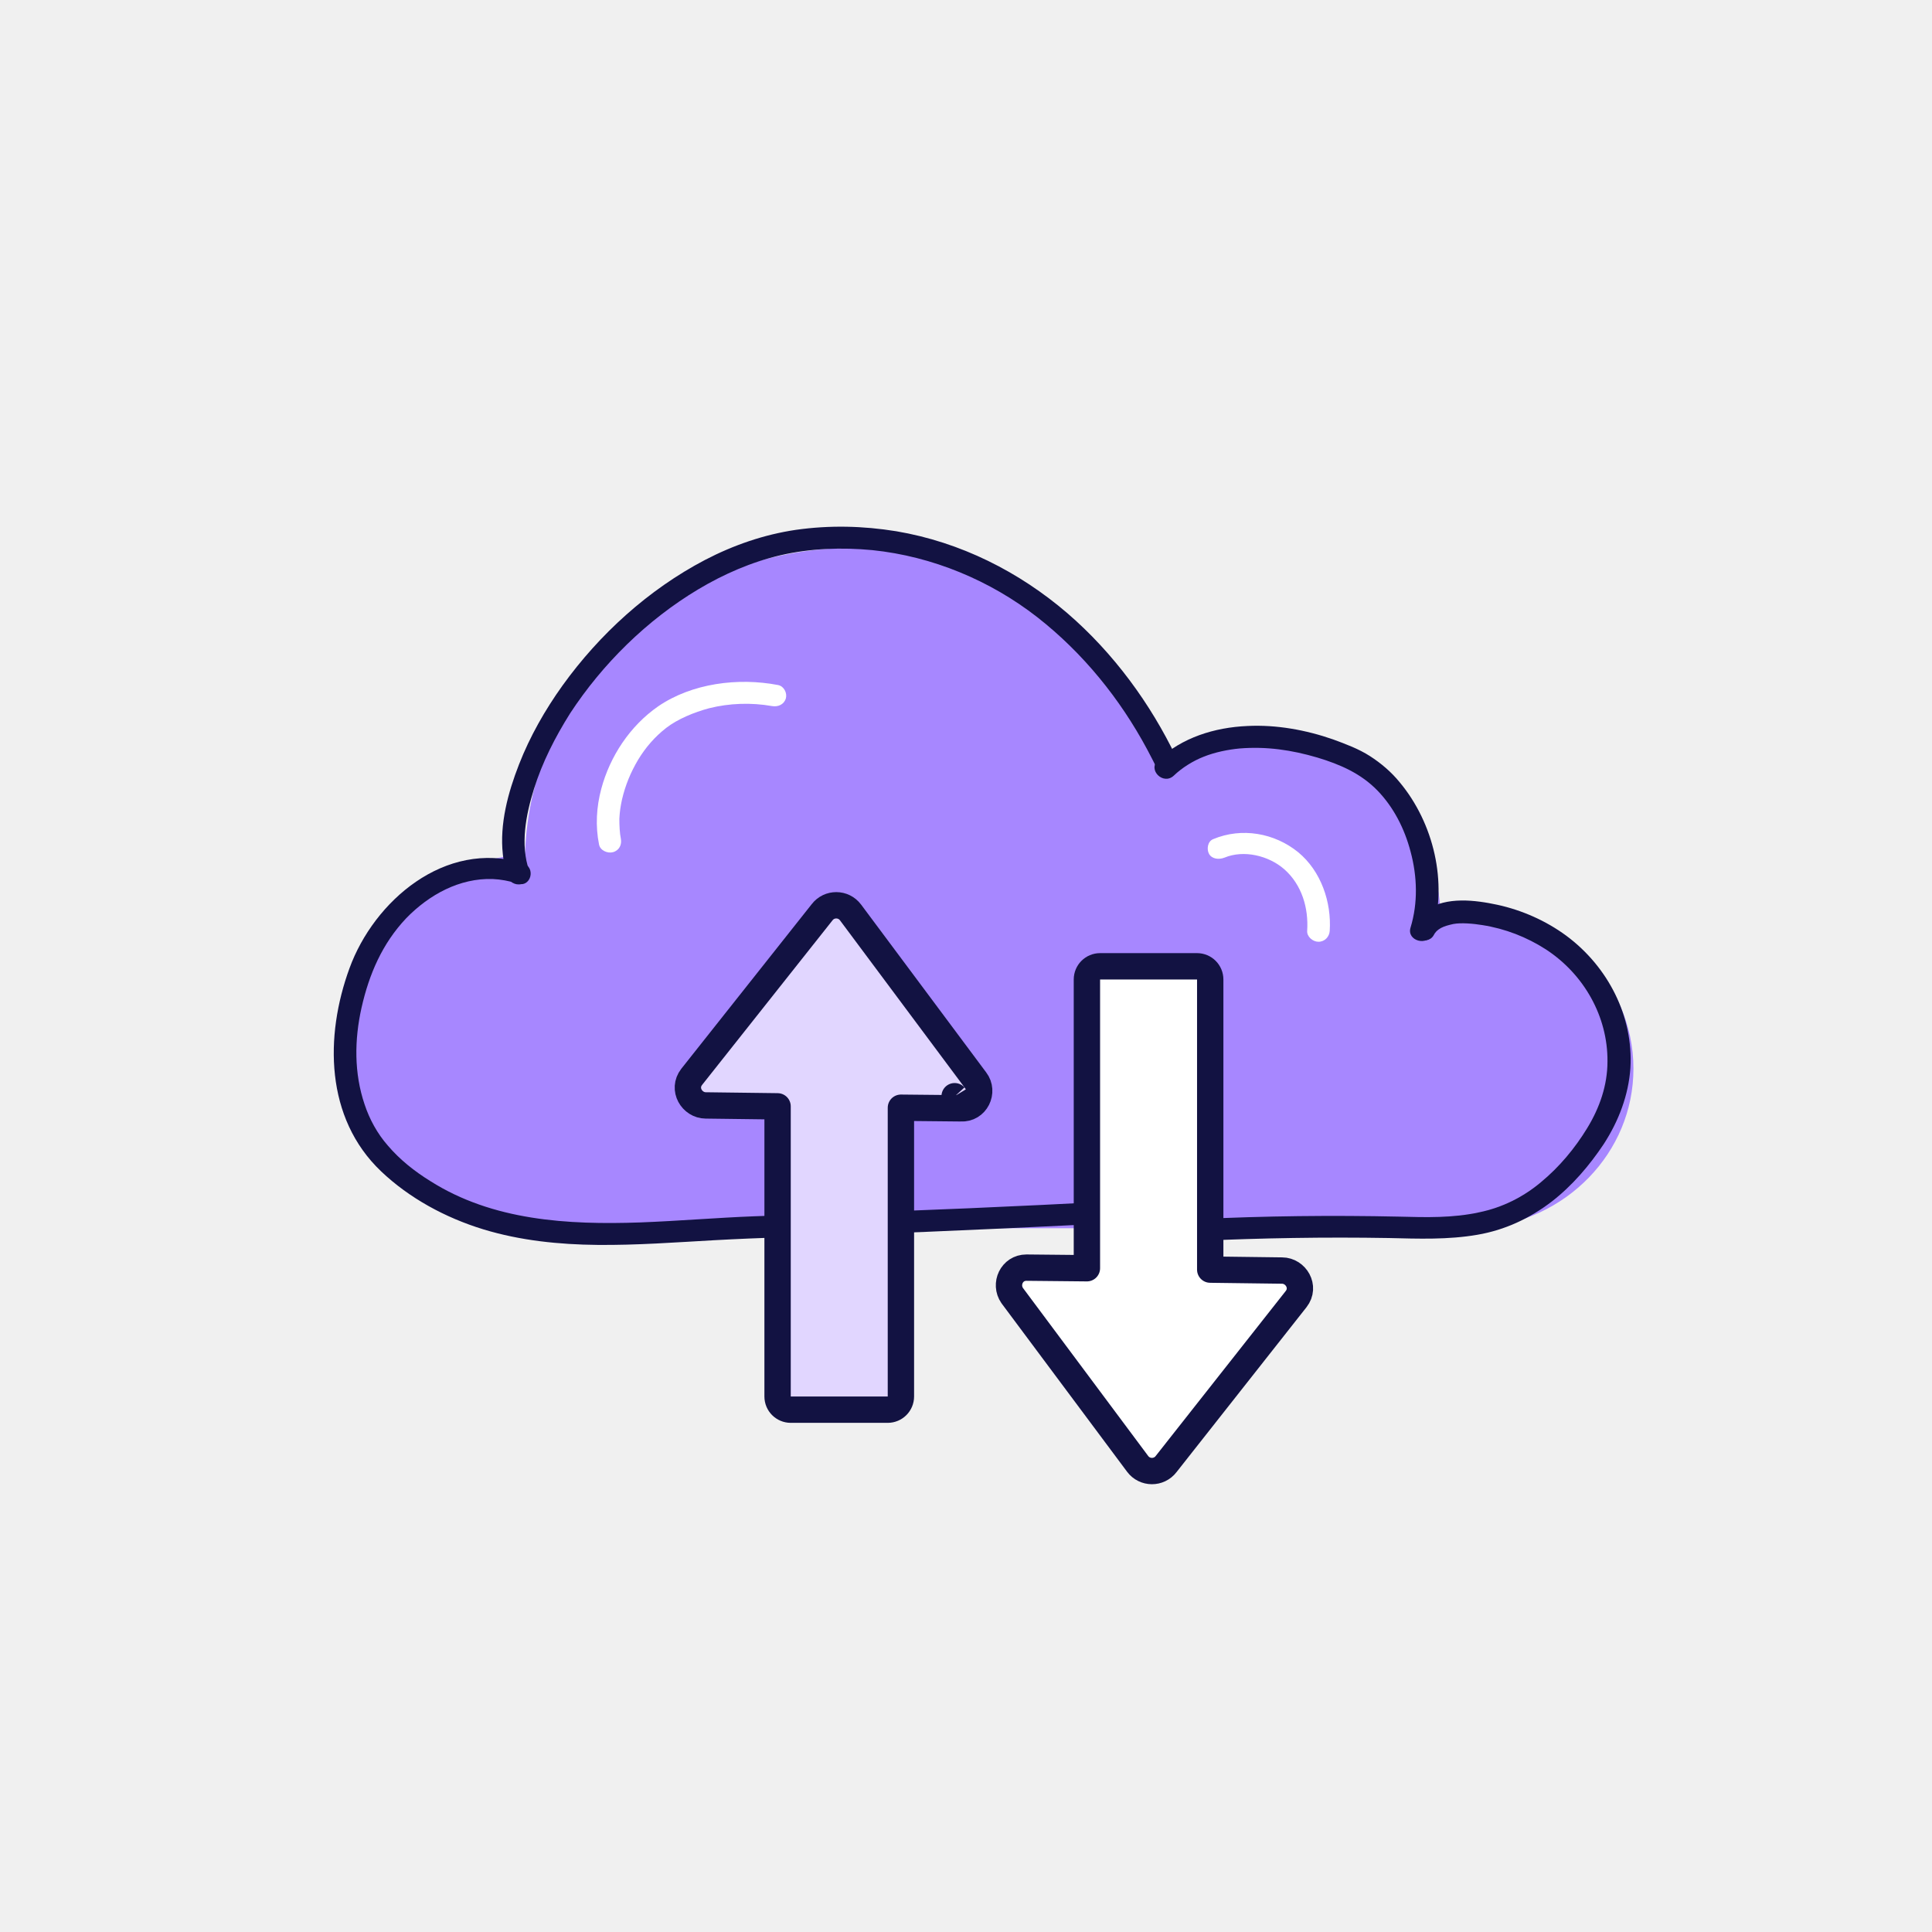
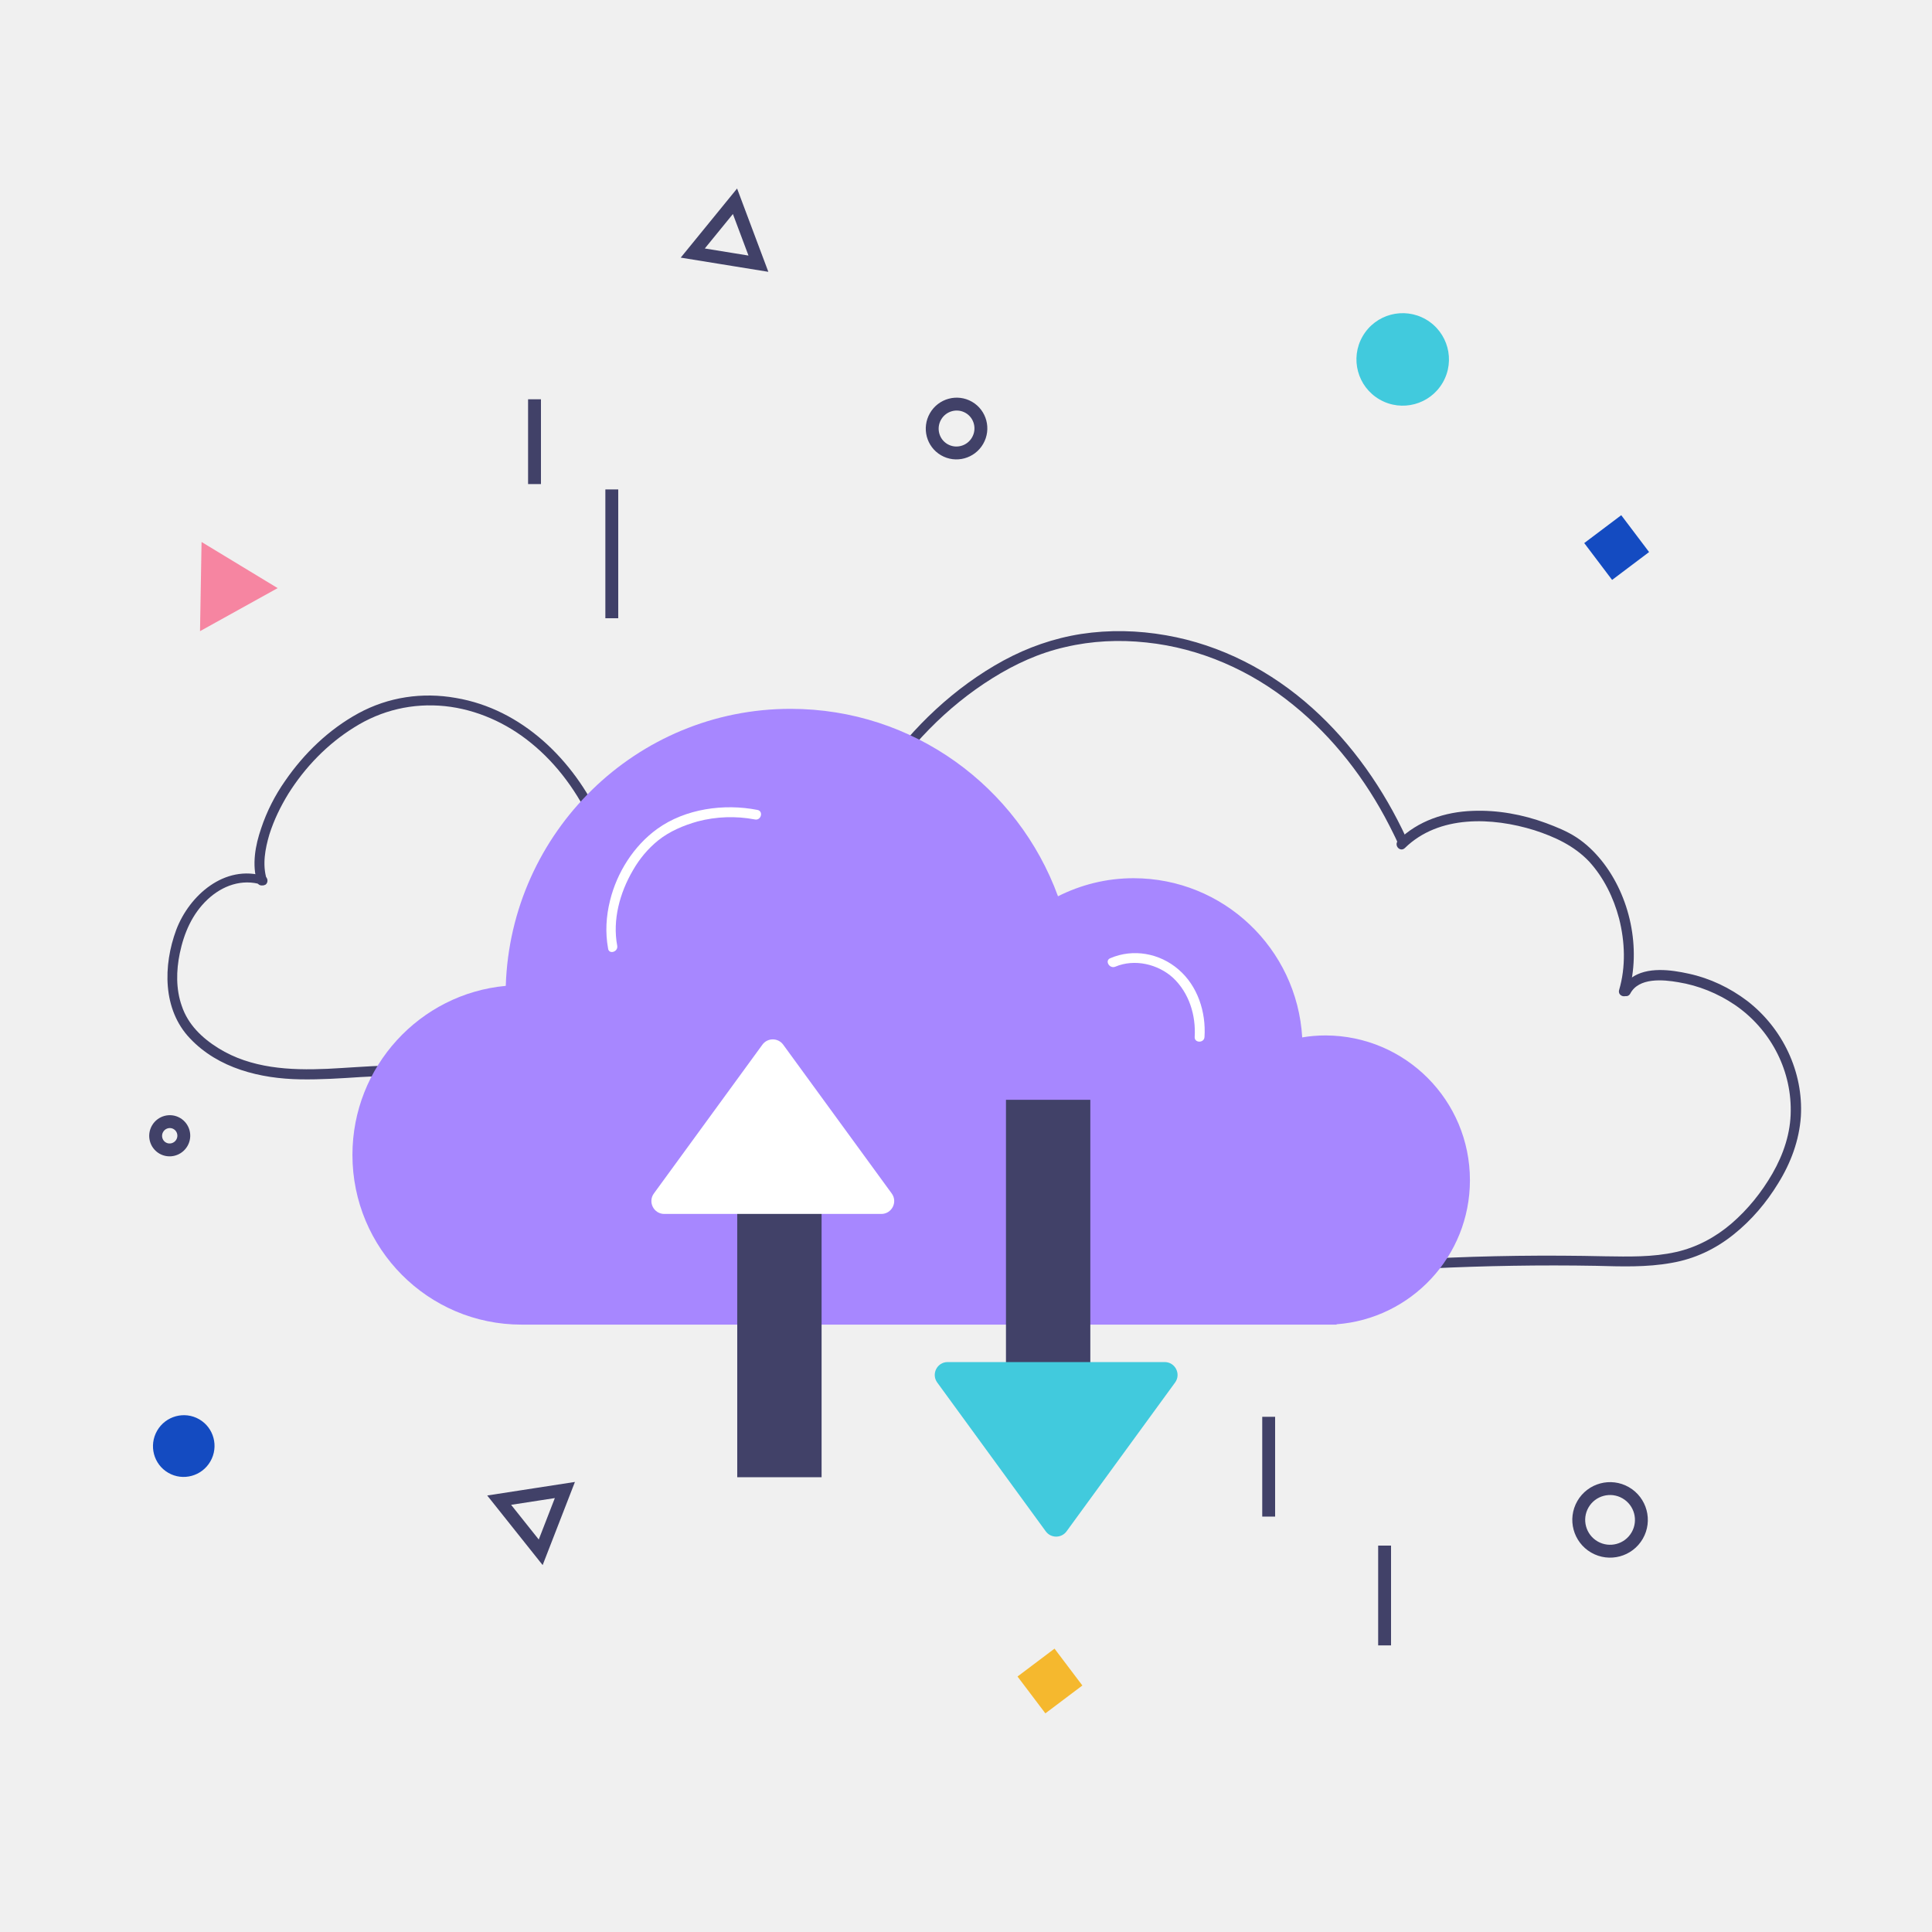
- <svg xmlns="http://www.w3.org/2000/svg" width="110" height="110" viewBox="0 0 110 110" fill="none">
-   <path d="M93.001 60.846C93.001 65.636 89.148 69.559 84.269 69.91V69.931H30.92C24.821 69.931 19.856 65.141 19.856 59.236C19.856 53.682 24.265 49.098 29.893 48.603C30.214 38.94 38.431 31.198 48.532 31.198C56.578 31.198 63.426 36.111 66.037 42.987C67.535 42.264 69.204 41.851 70.98 41.851C76.865 41.851 81.68 46.27 82.022 51.865C82.515 51.782 83.028 51.741 83.563 51.741C88.785 51.741 93.001 55.808 93.001 60.846Z" fill="#A787FF" />
-   <path d="M29.764 49.139C25.334 47.797 21.29 51.307 19.899 55.127C18.486 58.988 18.508 63.654 21.696 66.689C23.301 68.217 25.356 69.332 27.517 69.993C29.614 70.633 31.84 70.86 34.023 70.88C36.248 70.901 38.452 70.736 40.678 70.612C43.288 70.467 45.899 70.406 48.51 70.302C54.138 70.096 59.766 69.827 65.394 69.538C66.079 69.497 66.785 69.456 67.47 69.414C67.812 69.394 68.112 69.146 68.112 68.795C68.112 68.465 67.812 68.155 67.47 68.176C61.992 68.485 56.535 68.754 51.057 68.96C48.36 69.064 45.664 69.146 42.968 69.249C40.806 69.332 38.623 69.518 36.462 69.6C32.31 69.745 28.052 69.497 24.5 67.246C23.601 66.689 22.766 66.028 22.081 65.223C21.482 64.542 21.033 63.716 20.755 62.87C20.155 61.094 20.177 59.194 20.584 57.377C21.012 55.478 21.761 53.723 23.13 52.278C24.435 50.936 26.169 49.986 28.052 50.048C28.523 50.069 28.951 50.151 29.443 50.296C30.213 50.585 30.556 49.387 29.764 49.139Z" fill="#121242" />
-   <path d="M30.128 49.573C29.615 48.087 29.936 46.414 30.406 44.907C30.877 43.4 31.605 41.975 32.461 40.613C34.301 37.805 36.826 35.306 39.758 33.552C41.213 32.684 42.775 32.003 44.445 31.611C46.157 31.218 47.933 31.157 49.666 31.322C53.09 31.673 56.386 33.056 59.06 35.141C61.671 37.185 63.768 39.787 65.309 42.657C65.502 43.028 65.694 43.379 65.866 43.751C66.015 44.061 66.465 44.123 66.743 43.978C67.064 43.792 67.128 43.441 66.978 43.132C65.502 40.055 63.405 37.185 60.773 34.914C58.033 32.56 54.695 30.867 51.036 30.248C49.131 29.938 47.227 29.897 45.322 30.166C43.503 30.434 41.77 31.033 40.143 31.879C36.912 33.572 34.13 36.112 32.033 39.023C31.027 40.427 30.171 41.934 29.55 43.524C28.93 45.114 28.438 46.91 28.63 48.644C28.673 49.078 28.759 49.491 28.887 49.904C28.994 50.213 29.336 50.42 29.679 50.337C30 50.255 30.235 49.883 30.128 49.573Z" fill="#121242" />
-   <path d="M66.828 44.164C67.299 43.709 67.941 43.317 68.518 43.09C69.182 42.822 69.931 42.677 70.573 42.615C72.114 42.491 73.526 42.698 75.002 43.131C76.308 43.524 77.485 44.04 78.427 45.01C79.347 45.96 79.967 47.178 80.31 48.479C80.695 49.903 80.738 51.411 80.31 52.815C80.074 53.578 81.315 53.909 81.551 53.145C82.428 50.254 81.636 46.868 79.689 44.535C79.218 43.957 78.641 43.462 77.999 43.049C77.356 42.636 76.629 42.367 75.901 42.099C74.361 41.562 72.67 41.252 71.022 41.335C69.139 41.418 67.299 41.996 65.929 43.276C65.33 43.833 66.229 44.721 66.828 44.164Z" fill="#121242" />
-   <path d="M81.615 53.269C81.722 53.062 81.829 52.959 82.043 52.835C82.236 52.732 82.471 52.67 82.749 52.608C83.199 52.525 83.884 52.587 84.397 52.67C85.703 52.876 86.922 53.351 88.014 54.053C90.197 55.478 91.545 57.894 91.523 60.433C91.523 61.796 91.074 63.076 90.368 64.232C89.662 65.388 88.784 66.441 87.736 67.308C86.73 68.155 85.531 68.754 84.226 69.022C82.728 69.353 81.187 69.311 79.668 69.27C75.837 69.187 72.028 69.229 68.198 69.414C67.855 69.435 67.556 69.683 67.556 70.034C67.556 70.364 67.855 70.674 68.198 70.653C71.814 70.488 75.431 70.426 79.069 70.488C80.759 70.529 82.45 70.591 84.119 70.302C85.681 70.034 87.094 69.373 88.335 68.423C89.512 67.515 90.496 66.359 91.309 65.141C92.165 63.819 92.722 62.353 92.829 60.805C93 57.873 91.566 55.044 89.169 53.269C88.014 52.422 86.665 51.823 85.253 51.514C83.991 51.245 82.364 51.039 81.23 51.803C80.93 52.009 80.695 52.257 80.524 52.567C80.353 52.856 80.438 53.248 80.759 53.413C81.016 53.64 81.444 53.558 81.615 53.269Z" fill="#121242" />
-   <path d="M35.349 47.756C35.285 47.446 35.263 47.013 35.263 46.621C35.285 46.208 35.328 45.919 35.413 45.526C35.606 44.7 35.905 43.978 36.333 43.255C36.761 42.553 37.275 41.954 37.938 41.438C38.58 40.943 39.522 40.55 40.378 40.323C41.533 40.034 42.775 39.993 43.952 40.2C44.294 40.261 44.636 40.117 44.743 39.766C44.829 39.456 44.636 39.064 44.294 39.002C42.026 38.568 39.394 38.899 37.468 40.22C35.863 41.335 34.728 43.069 34.236 44.907C33.958 45.939 33.894 47.033 34.108 48.087C34.172 48.417 34.579 48.603 34.9 48.52C35.263 48.417 35.413 48.087 35.349 47.756Z" fill="white" />
-   <path d="M69.717 48.83C70.808 48.376 72.221 48.706 73.12 49.49C74.125 50.378 74.51 51.7 74.425 53.001C74.403 53.331 74.746 53.62 75.067 53.62C75.431 53.62 75.688 53.331 75.709 53.001C75.816 51.369 75.217 49.594 73.911 48.52C72.563 47.426 70.701 47.096 69.075 47.777C68.754 47.901 68.69 48.355 68.84 48.623C69.011 48.912 69.396 48.954 69.717 48.83Z" fill="white" />
-   <path d="M54.36 62.421C54.358 62.419 54.355 62.416 54.353 62.413L54.36 62.421ZM55.55 61.509L48.429 51.955C48.428 51.955 48.428 51.955 48.428 51.954C48.024 51.41 47.214 51.406 46.805 51.943L39.384 61.309L39.384 61.309L39.38 61.315C38.838 62.012 39.398 62.933 40.18 62.938L44.272 62.99V79.511C44.272 79.925 44.608 80.261 45.022 80.261H50.544C50.958 80.261 51.294 79.925 51.294 79.511V63.069L54.707 63.103C55.576 63.155 56.046 62.16 55.55 61.509Z" fill="#E1D6FF" stroke="#121242" stroke-width="1.5" stroke-linecap="round" stroke-linejoin="round" />
-   <path d="M57.63 73.764C57.635 73.771 57.64 73.778 57.646 73.786L64.77 83.343C64.771 83.344 64.771 83.344 64.771 83.344C65.175 83.889 65.986 83.892 66.395 83.355L73.794 73.967L73.794 73.967L73.797 73.963C74.34 73.266 73.78 72.345 72.998 72.34L68.905 72.287V55.767C68.905 55.353 68.569 55.017 68.155 55.017H62.634C62.22 55.017 61.884 55.353 61.884 55.767V72.208L58.447 72.174L58.447 72.174H58.44C57.603 72.174 57.18 73.113 57.63 73.764Z" fill="white" stroke="#121242" stroke-width="1.5" stroke-linecap="round" stroke-linejoin="round" />
+ <svg xmlns="http://www.w3.org/2000/svg" width="150" height="150" viewBox="0 0 150 150" fill="none">
+   <path d="M107.11 31.015C108.828 32.007 111.025 31.419 112.016 29.701C113.008 27.984 112.419 25.788 110.701 24.796C108.983 23.804 106.786 24.392 105.795 26.109C104.803 27.827 105.392 30.023 107.11 31.015Z" fill="#41CADD" />
+   <path d="M75.9 34.214C75.374 35.126 74.216 35.436 73.317 34.917C72.417 34.398 72.107 33.24 72.633 32.328C73.159 31.417 74.317 31.107 75.217 31.626C76.116 32.145 76.426 33.303 75.9 34.214Z" stroke="#414168" />
+   <path d="M13.067 114.35C14.208 115.009 15.67 114.612 16.333 113.464C16.996 112.317 16.608 110.852 15.467 110.193C14.325 109.534 12.863 109.931 12.2 111.078C11.538 112.226 11.925 113.691 13.067 114.35Z" fill="#144BC1" />
+   <line x1="98.5" y1="117.748" x2="98.5" y2="110" stroke="#414168" />
+   <path d="M84.035 130.861L81.873 128L79 130.164L81.162 133.025L84.035 130.861Z" fill="#F5B82E" />
+   <path d="M128.035 42.861L125.873 40L123 42.164L125.163 45.025L128.035 42.861Z" fill="#144BC1" />
+   <path d="M53.786 19.647L57.065 15.626L58.883 20.473L53.786 19.647Z" stroke="#414168" />
+   <path d="M15.649 42.079L21.557 45.661L15.53 49.003L15.649 42.079Z" fill="#F685A1" />
+   <path d="M43.858 115.684L41.98 120.52L38.755 116.472L43.858 115.684Z" stroke="#414168" />
+   <path d="M14.122 88.726C13.816 89.255 13.146 89.433 12.627 89.134C12.108 88.834 11.928 88.164 12.233 87.636C12.538 87.107 13.208 86.928 13.727 87.228C14.246 87.528 14.427 88.198 14.122 88.726Z" stroke="#414168" />
+   <line x1="41.5" y1="37.584" x2="41.5" y2="31" stroke="#414168" />
+   <line x1="47.5" y1="48" x2="47.5" y2="38" stroke="#414168" />
+   <line y1="-0.5" x2="7.747" y2="-0.5" transform="matrix(-4.37114e-08 -1 1 1.31798e-06 108 127.748)" stroke="#414168" />
+   <path d="M127.112 119.22C126.441 120.383 124.954 120.781 123.79 120.11C122.627 119.438 122.228 117.951 122.899 116.788C123.57 115.626 125.058 115.227 126.221 115.899C127.384 116.571 127.783 118.058 127.112 119.22Z" stroke="#414168" />
+   <path d="M65.292 72.64C60.266 71.06 55.646 75.239 54.047 79.75C52.422 84.388 52.397 89.995 56.078 93.665C57.956 95.525 60.317 96.85 62.804 97.64C65.267 98.43 67.856 98.685 70.42 98.711C73.059 98.736 75.674 98.532 78.314 98.379C81.411 98.201 84.508 98.124 87.605 97.997C94.28 97.742 100.956 97.411 107.632 97.054C108.445 97.003 109.282 96.952 110.095 96.901C110.577 96.876 110.577 96.111 110.095 96.137C103.596 96.519 97.123 96.85 90.625 97.105C87.427 97.233 84.228 97.335 81.03 97.462C78.466 97.564 75.877 97.793 73.313 97.895C68.364 98.099 63.185 97.768 58.921 94.939C56.839 93.563 55.088 91.753 54.301 89.332C53.565 87.09 53.615 84.643 54.098 82.35C54.605 79.954 55.545 77.711 57.22 75.902C58.794 74.195 60.977 72.946 63.337 73.048C63.921 73.073 64.505 73.175 65.089 73.354C65.546 73.532 65.749 72.793 65.292 72.64Z" fill="#414168" />
+   <path d="M65.444 72.895C64.809 70.958 65.19 68.843 65.774 66.931C66.358 65.02 67.221 63.236 68.262 61.554C70.47 58.012 73.491 54.877 77.044 52.66C78.796 51.564 80.674 50.698 82.705 50.239C84.761 49.755 86.893 49.653 89 49.882C93.189 50.316 97.148 52.074 100.398 54.724C103.52 57.247 106.033 60.509 107.86 64.077C108.089 64.536 108.317 64.969 108.52 65.428C108.724 65.861 109.384 65.479 109.18 65.046C107.429 61.274 104.992 57.757 101.895 54.979C98.697 52.099 94.788 50.061 90.523 49.322C88.34 48.939 86.132 48.888 83.949 49.22C81.817 49.551 79.786 50.265 77.908 51.284C74.125 53.348 70.876 56.432 68.414 59.949C67.221 61.656 66.231 63.466 65.495 65.428C64.759 67.365 64.2 69.531 64.429 71.646C64.48 72.13 64.581 72.615 64.733 73.099C64.86 73.557 65.596 73.379 65.444 72.895Z" fill="#414168" />
+   <path d="M109.08 65.835C111.72 63.262 115.857 63.44 119.132 64.459C120.706 64.969 122.203 65.657 123.371 66.88C124.513 68.129 125.275 69.684 125.706 71.315C126.163 73.124 126.239 75.061 125.706 76.87C125.579 77.355 126.316 77.558 126.442 77.074C127.432 73.634 126.569 69.582 124.336 66.804C123.777 66.116 123.143 65.504 122.406 65.02C121.67 64.536 120.833 64.204 120.02 63.899C118.218 63.236 116.264 62.879 114.334 62.956C112.202 63.032 110.095 63.72 108.547 65.249C108.192 65.657 108.725 66.192 109.08 65.835Z" fill="#414168" />
+   <path d="M126.569 77.151C127.228 75.877 129.132 76.055 130.3 76.259C131.874 76.514 133.371 77.125 134.691 78.017C137.382 79.852 139.057 82.936 139.032 86.223C139.032 87.956 138.474 89.613 137.61 91.116C136.773 92.569 135.707 93.894 134.437 94.99C133.194 96.06 131.721 96.85 130.122 97.207C128.32 97.615 126.442 97.564 124.614 97.538C120.07 97.436 115.552 97.487 111.008 97.717C110.526 97.742 110.526 98.507 111.008 98.481C115.298 98.278 119.588 98.201 123.903 98.278C125.858 98.329 127.838 98.405 129.792 98.048C131.569 97.742 133.194 96.978 134.615 95.831C135.986 94.735 137.154 93.359 138.067 91.855C139.032 90.301 139.692 88.542 139.819 86.682C140.022 83.216 138.397 79.827 135.656 77.712C134.311 76.692 132.762 75.953 131.112 75.596C129.716 75.29 127.888 75.036 126.645 75.927C126.34 76.131 126.112 76.412 125.934 76.743C125.68 77.202 126.315 77.584 126.569 77.151Z" fill="#414168" />
+   <path d="M20.507 68.025C17.461 67.082 14.694 69.503 13.679 72.204C12.663 74.957 12.613 78.372 14.745 80.614C16.953 82.959 20.228 83.749 23.325 83.8C24.898 83.826 26.447 83.724 27.995 83.622C29.823 83.52 31.65 83.469 33.503 83.392C38.022 83.214 42.566 83.01 47.084 82.73C47.566 82.704 47.566 81.94 47.084 81.965C43.276 82.195 39.469 82.373 35.636 82.526C33.757 82.602 31.879 82.679 30 82.73C28.477 82.781 26.929 82.908 25.406 82.984C22.512 83.112 19.492 82.959 16.953 81.379C15.684 80.589 14.592 79.544 14.11 78.091C13.653 76.792 13.679 75.365 13.958 74.014C14.288 72.434 14.922 70.956 16.116 69.834C17.258 68.764 18.781 68.203 20.329 68.688C20.761 68.891 20.964 68.153 20.507 68.025Z" fill="#414168" />
+   <path d="M20.711 68.28C20.355 67.133 20.584 65.909 20.914 64.788C21.269 63.667 21.777 62.622 22.386 61.628C23.681 59.564 25.432 57.755 27.488 56.48C29.62 55.13 32.057 54.569 34.545 54.824C36.982 55.079 39.317 56.123 41.221 57.678C43.302 59.36 44.876 61.577 45.993 63.998C46.196 64.431 46.856 64.049 46.653 63.616C44.521 59.003 40.535 55.053 35.383 54.187C32.793 53.728 30.153 54.11 27.818 55.384C25.534 56.633 23.604 58.493 22.132 60.634C21.345 61.756 20.711 63.004 20.279 64.304C19.822 65.629 19.543 67.133 19.974 68.509C20.127 68.942 20.863 68.738 20.711 68.28Z" fill="#414168" />
+   <path d="M46.576 64.227C48.099 62.749 50.485 62.851 52.389 63.437C53.303 63.718 54.191 64.125 54.851 64.839C55.511 65.552 55.968 66.47 56.197 67.413C56.476 68.458 56.501 69.579 56.197 70.649C56.07 71.134 56.806 71.338 56.933 70.853C57.542 68.738 57.009 66.292 55.613 64.584C54.927 63.718 54.014 63.208 52.973 62.851C51.881 62.469 50.688 62.239 49.546 62.291C48.251 62.342 46.982 62.775 46.018 63.692C45.688 64.049 46.221 64.584 46.576 64.227Z" fill="#414168" />
+   <path d="M56.984 70.93C57.39 70.216 58.507 70.369 59.167 70.497C60.081 70.675 60.944 71.032 61.706 71.593C63.254 72.688 64.168 74.523 64.092 76.435C64.016 78.397 62.746 80.257 61.274 81.481C60.513 82.092 59.65 82.525 58.685 82.704C57.619 82.908 56.527 82.857 55.461 82.831C52.847 82.78 50.207 82.806 47.592 82.933C47.11 82.959 47.11 83.723 47.592 83.698C50.181 83.57 52.77 83.519 55.334 83.596C56.527 83.621 57.72 83.672 58.888 83.443C59.954 83.239 60.919 82.755 61.782 82.067C63.406 80.742 64.752 78.652 64.853 76.511C64.955 74.396 63.939 72.357 62.264 71.083C61.35 70.395 60.233 69.91 59.091 69.758C58.127 69.605 56.857 69.605 56.324 70.599C56.096 70.981 56.756 71.363 56.984 70.93Z" fill="#414168" />
+   <path d="M114.125 91.63C114.125 97.542 109.556 102.384 103.769 102.817V102.843H40.487C33.227 102.843 27.363 96.931 27.363 89.668C27.363 82.812 32.592 77.154 39.268 76.543C39.649 64.616 49.396 55.034 61.378 55.034C70.922 55.034 79.045 61.099 82.142 69.586C83.918 68.694 85.898 68.184 88.005 68.184C94.986 68.184 100.697 73.638 101.103 80.544C101.687 80.442 102.296 80.391 102.931 80.391C109.125 80.417 114.125 85.437 114.125 91.63Z" fill="#A787FF" />
+   <path d="M47.922 73.434C47.541 71.421 48.125 69.305 49.14 67.572C49.648 66.68 50.308 65.89 51.095 65.253C51.983 64.54 53.075 64.081 54.166 63.775C55.613 63.393 57.136 63.342 58.608 63.622C59.091 63.724 59.294 62.985 58.811 62.883C56.222 62.373 53.202 62.781 51.019 64.361C49.191 65.686 47.896 67.751 47.363 69.917C47.059 71.14 46.983 72.389 47.211 73.638C47.262 74.122 47.998 73.918 47.922 73.434Z" fill="white" />
+   <path d="M86.587 75.056C88.085 74.419 89.912 74.852 91.08 75.923C92.324 77.095 92.857 78.828 92.755 80.51C92.73 80.994 93.491 80.994 93.517 80.51C93.644 78.573 92.984 76.534 91.486 75.26C90.039 74.011 87.983 73.629 86.206 74.394C85.749 74.572 86.13 75.235 86.587 75.056Z" fill="white" />
+   <path d="M68.992 93.006L60.539 81.207C60.412 81.028 60.158 81.028 60.031 81.207L51.248 92.802C51.096 93.006 51.248 93.312 51.502 93.312L57.239 93.388V114.693H63.788V93.465L68.763 93.516C68.992 93.541 69.144 93.235 68.992 93.006Z" fill="#414168" />
+   <path d="M72.899 107.073L81.352 118.873C81.479 119.051 81.733 119.051 81.86 118.873L90.642 107.277C90.795 107.073 90.642 106.768 90.389 106.768L84.652 106.691V85.386H78.103V106.615L73.128 106.564C72.899 106.538 72.747 106.844 72.899 107.073Z" fill="#414168" />
+   <path d="M59.192 81.108C59.592 80.56 60.408 80.56 60.808 81.108L69.233 92.661C69.715 93.322 69.243 94.25 68.425 94.25H51.575C50.757 94.25 50.285 93.322 50.767 92.661L59.192 81.108Z" fill="white" />
+   <path d="M82.808 118.892C82.409 119.44 81.591 119.44 81.192 118.892L72.767 107.339C72.285 106.679 72.757 105.75 73.575 105.75L90.425 105.75C91.243 105.75 91.715 106.679 91.233 107.339L82.808 118.892Z" fill="#41CADD" />
</svg>
